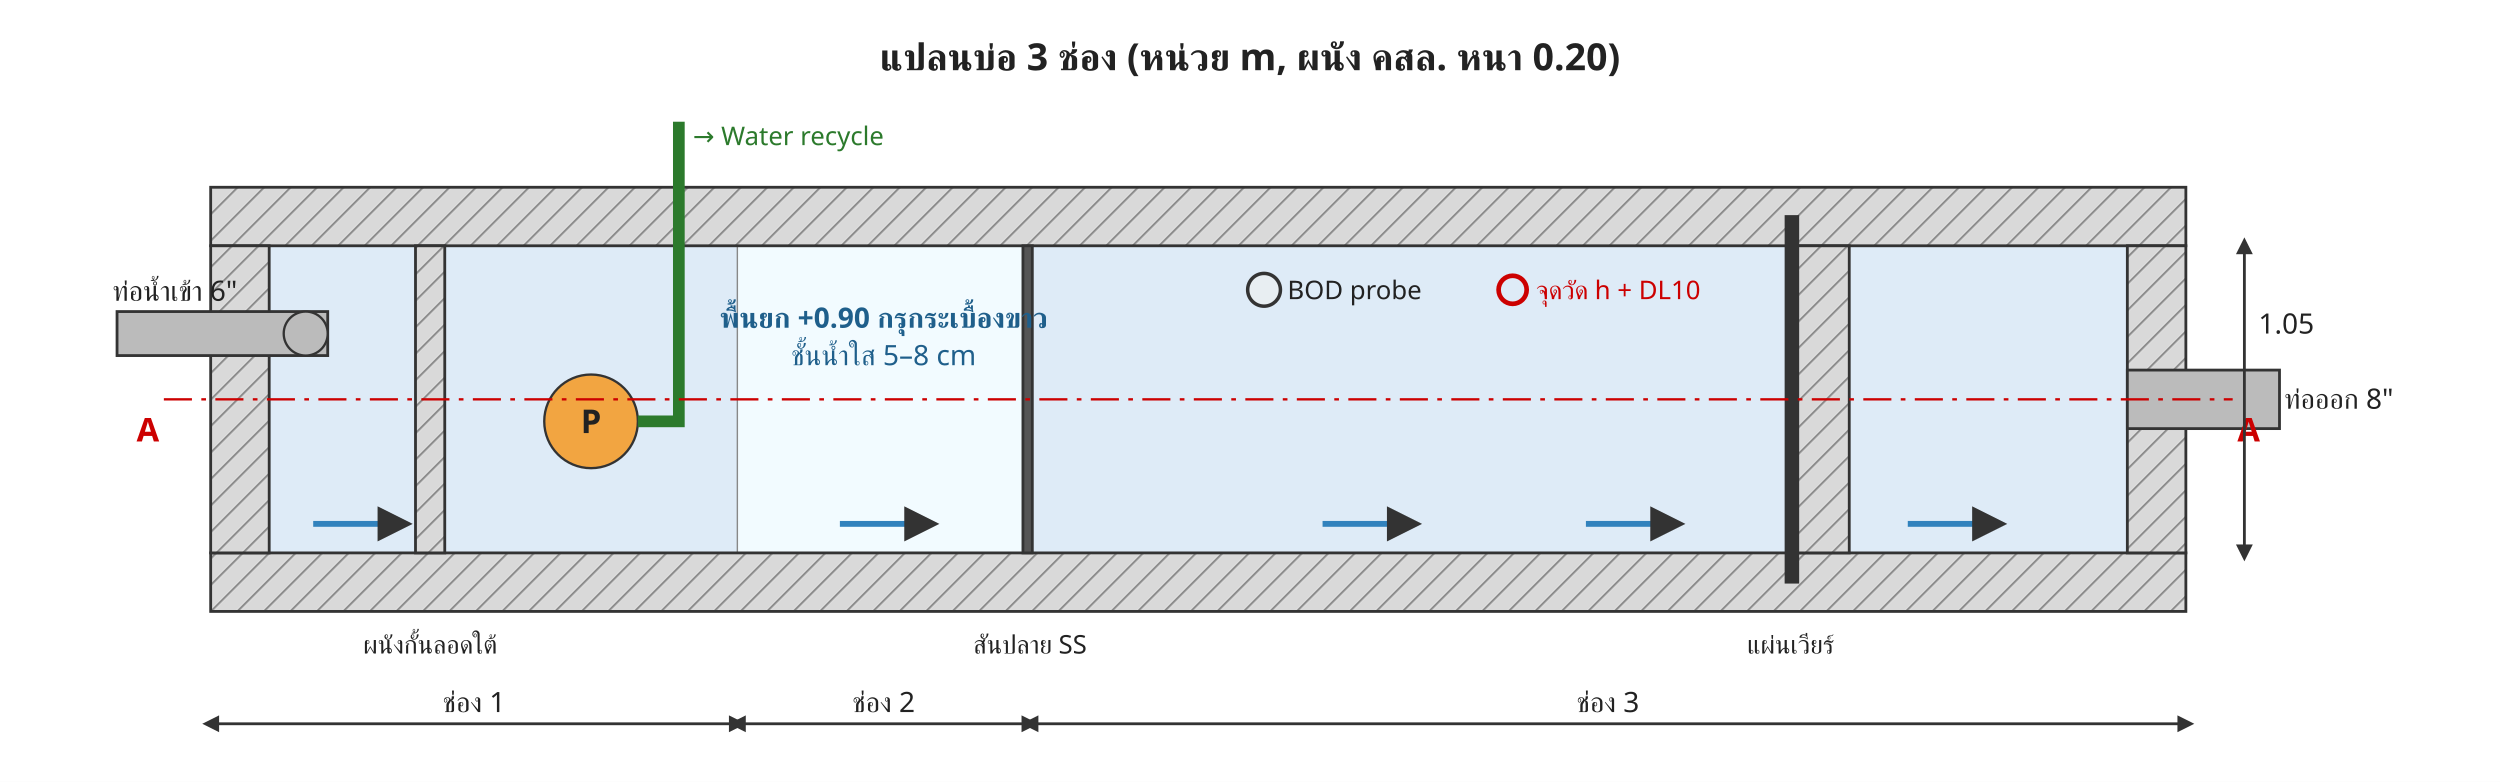
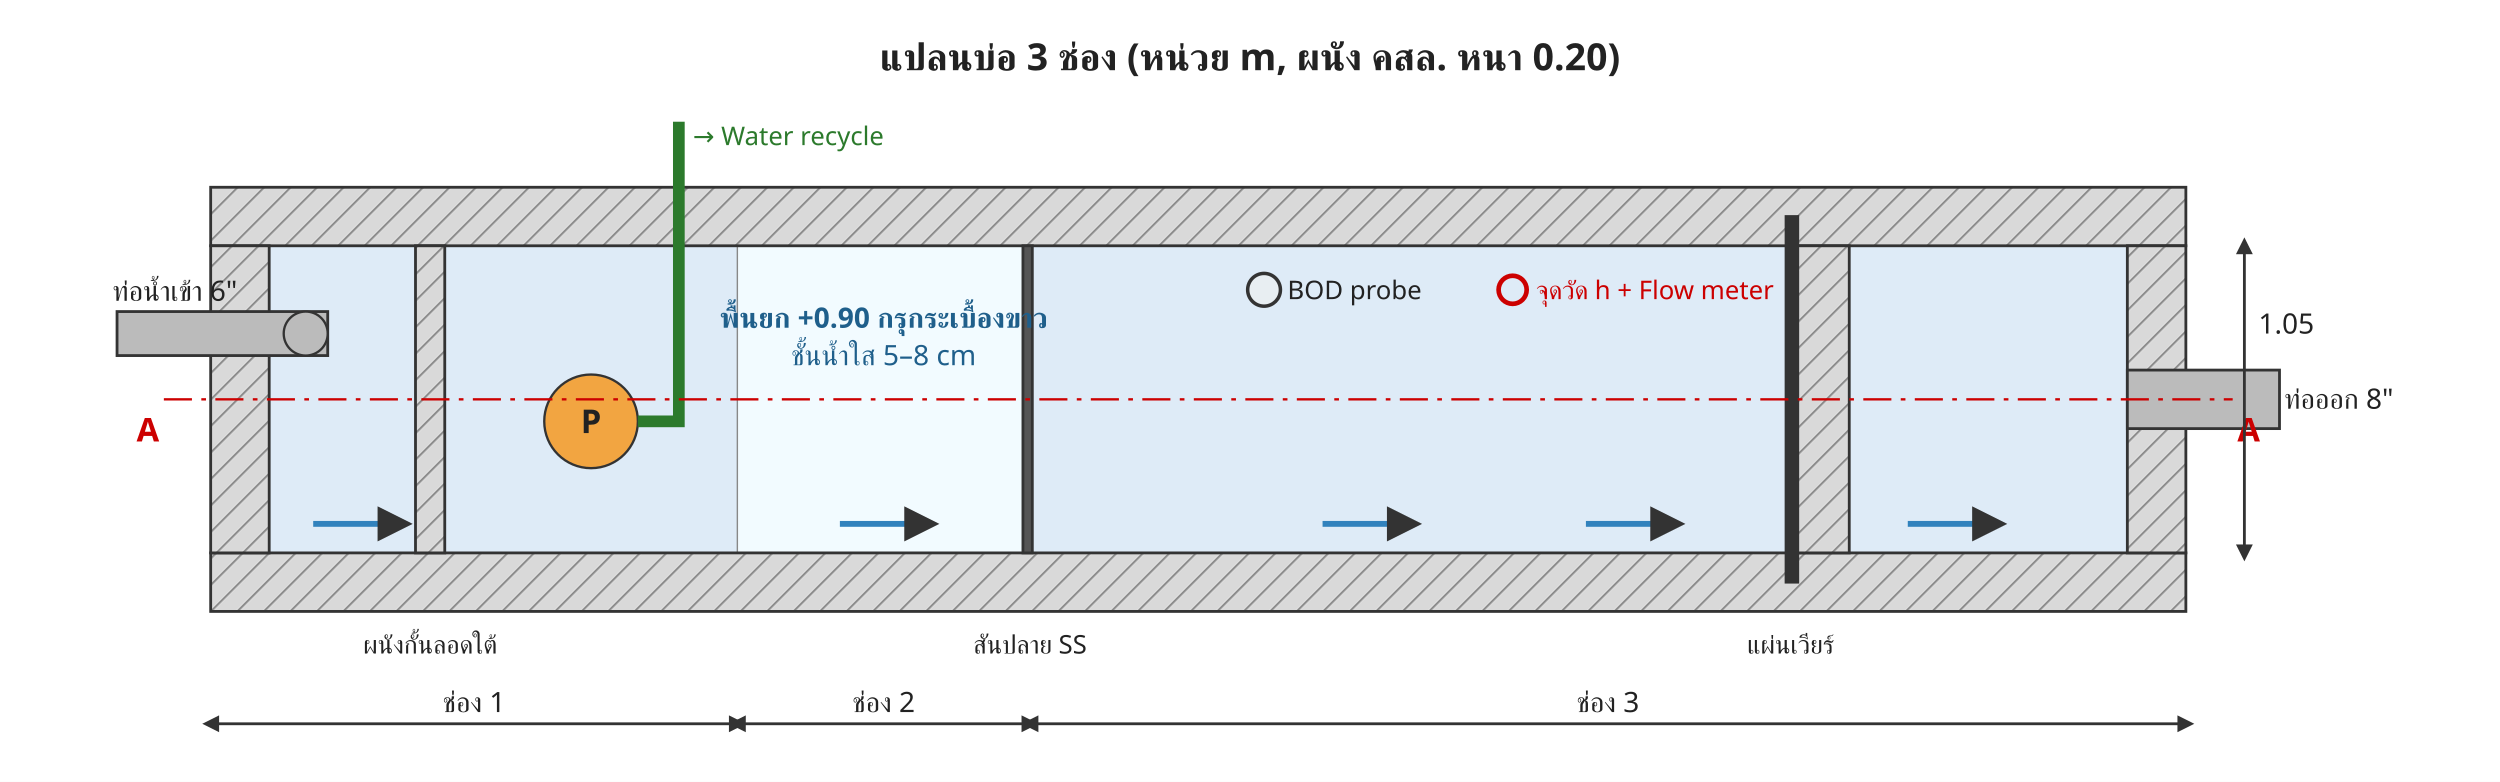
<svg xmlns="http://www.w3.org/2000/svg" viewBox="0 0 1068 334" width="1068" height="334" font-family="Sarabun, Tahoma, sans-serif">
  <defs>
    <pattern id="rc" width="8" height="8" patternUnits="userSpaceOnUse" patternTransform="rotate(45)">
      <rect width="8" height="8" fill="#d9d9d9" />
      <line x1="0" y1="0" x2="0" y2="8" stroke="#888" stroke-width="1.5" />
    </pattern>
    <marker id="a" viewBox="0 0 10 10" refX="5" refY="5" markerWidth="6" markerHeight="6" orient="auto-start-reverse">
      <path d="M0,0 L10,5 L0,10 z" fill="#333" />
    </marker>
  </defs>
  <rect width="1068" height="334" fill="white" />
  <text x="534.0" y="30.0" font-size="16" text-anchor="middle" fill="#222" font-weight="bold">แปลนบ่อ 3 ช่อง (หน่วย m, ผนัง คสล. หนา 0.20)</text>
  <rect x="115.0" y="105.0" width="200.0" height="131.2" fill="#deebf7" stroke="none" stroke-width="1.2" />
  <rect x="315.0" y="105.0" width="125.0" height="131.2" fill="#f2fbff" stroke="#888" stroke-width="0.6" />
  <rect x="440.0" y="105.0" width="468.8" height="131.2" fill="#deebf7" stroke="none" stroke-width="1.2" />
  <rect x="90.0" y="80.0" width="843.8" height="25.0" fill="url(#rc)" stroke="#333" stroke-width="1.2" />
  <rect x="90.0" y="236.2" width="843.8" height="25.0" fill="url(#rc)" stroke="#333" stroke-width="1.2" />
  <rect x="90.0" y="105.0" width="25.0" height="131.2" fill="url(#rc)" stroke="#333" stroke-width="1.2" />
  <rect x="908.8" y="105.0" width="25.0" height="131.2" fill="url(#rc)" stroke="#333" stroke-width="1.2" />
  <rect x="50.0" y="133.1" width="90.0" height="18.8" fill="#bbb" stroke="#333" stroke-width="1.2" />
  <circle cx="130.6" cy="142.5" r="9.4" fill="#bbb" stroke="#333" />
  <text x="48.0" y="128.5" font-size="12" text-anchor="start" fill="#222" font-weight="normal">ท่อน้ำเข้า 6"</text>
  <rect x="177.5" y="105.0" width="12.5" height="131.2" fill="url(#rc)" stroke="#333" stroke-width="1.2" />
  <circle cx="252.5" cy="180.0" r="20.0" fill="#f2a541" stroke="#333" />
  <text x="252.5" y="185.0" font-size="14" text-anchor="middle" fill="#222" font-weight="bold">P</text>
  <path d="M272.5,180.0 H290.0 V52.0" fill="none" stroke="#2c7a2c" stroke-width="5" />
  <text x="296.0" y="62.0" font-size="11" text-anchor="start" fill="#2c7a2c" font-weight="normal">→ Water recycle</text>
  <rect x="437.0" y="105.0" width="4.0" height="131.2" fill="#555" stroke="#333" stroke-width="1.2" />
  <rect x="765.0" y="105.0" width="25.0" height="131.2" fill="url(#rc)" stroke="#333" stroke-width="1.2" />
  <rect x="763.0" y="92.5" width="5.0" height="156.2" fill="#333" stroke="#333" stroke-width="1.2" />
  <circle cx="646.2" cy="123.8" r="6" fill="none" stroke="#c00" stroke-width="2" />
-   <text x="656.2" y="127.8" font-size="11" text-anchor="start" fill="#c00" font-weight="normal">จุดวัด h + DL10</text>
+   <text x="656.2" y="127.8" font-size="11" text-anchor="start" fill="#c00" font-weight="normal">จุดวัด h + Flow meter</text>
  <circle cx="540.0" cy="123.8" r="7" fill="#e8eef2" stroke="#333" stroke-width="1.5" />
  <text x="550.0" y="127.8" font-size="11" text-anchor="start" fill="#222" font-weight="normal">BOD probe</text>
  <rect x="908.8" y="158.1" width="65.0" height="25.0" fill="#bbb" stroke="#333" stroke-width="1.2" />
  <text x="975.8" y="174.6" font-size="12" text-anchor="start" fill="#222" font-weight="normal">ท่อออก 8"</text>
  <line x1="133.8" y1="223.8" x2="168.8" y2="223.8" stroke="#3182bd" stroke-width="2.5" marker-end="url(#a)" />
  <line x1="358.8" y1="223.8" x2="393.8" y2="223.8" stroke="#3182bd" stroke-width="2.5" marker-end="url(#a)" />
  <line x1="565.0" y1="223.8" x2="600.0" y2="223.8" stroke="#3182bd" stroke-width="2.5" marker-end="url(#a)" />
  <line x1="677.5" y1="223.8" x2="712.5" y2="223.8" stroke="#3182bd" stroke-width="2.5" marker-end="url(#a)" />
  <line x1="815.0" y1="223.8" x2="850.0" y2="223.8" stroke="#3182bd" stroke-width="2.5" marker-end="url(#a)" />
  <text x="377.5" y="140.0" font-size="12" text-anchor="middle" fill="#1f5f8b" font-weight="bold">พื้นยก +0.90 กรุกระเบื้องขาว</text>
  <text x="377.5" y="156.0" font-size="12" text-anchor="middle" fill="#1f5f8b" font-weight="normal">ชั้นน้ำใส 5–8 cm</text>
  <line x1="70.0" y1="170.6" x2="953.8" y2="170.6" stroke="#c00" stroke-width="1" stroke-dasharray="12 4 2 4" />
  <text x="68.0" y="188.6" font-size="14" text-anchor="end" fill="#c00" font-weight="bold">A</text>
  <text x="955.8" y="188.6" font-size="14" text-anchor="start" fill="#c00" font-weight="bold">A</text>
  <text x="183.8" y="279.2" font-size="11" text-anchor="middle" fill="#222" font-weight="normal">ผนังกั้นลอดใต้</text>
  <text x="440.0" y="279.2" font-size="11" text-anchor="middle" fill="#222" font-weight="normal">สันปลาย SS</text>
  <text x="765.0" y="279.2" font-size="11" text-anchor="middle" fill="#222" font-weight="normal">แผ่นเวียร์</text>
  <line x1="90.0" y1="309.2" x2="315.0" y2="309.2" stroke="#333" stroke-width="1.2" marker-start="url(#a)" marker-end="url(#a)" />
  <text x="202.5" y="304.2" font-size="12" text-anchor="middle" fill="#222" font-weight="normal">ช่อง 1</text>
  <line x1="315.0" y1="309.2" x2="440.0" y2="309.2" stroke="#333" stroke-width="1.2" marker-start="url(#a)" marker-end="url(#a)" />
  <text x="377.5" y="304.2" font-size="12" text-anchor="middle" fill="#222" font-weight="normal">ช่อง 2</text>
  <line x1="440.0" y1="309.2" x2="933.8" y2="309.2" stroke="#333" stroke-width="1.2" marker-start="url(#a)" marker-end="url(#a)" />
  <text x="686.9" y="304.2" font-size="12" text-anchor="middle" fill="#222" font-weight="normal">ช่อง 3</text>
  <line x1="958.8" y1="105.0" x2="958.8" y2="236.2" stroke="#333" stroke-width="1.2" marker-start="url(#a)" marker-end="url(#a)" />
  <text x="964.8" y="142.5" font-size="12" text-anchor="start" fill="#222" font-weight="normal">1.05</text>
</svg>
